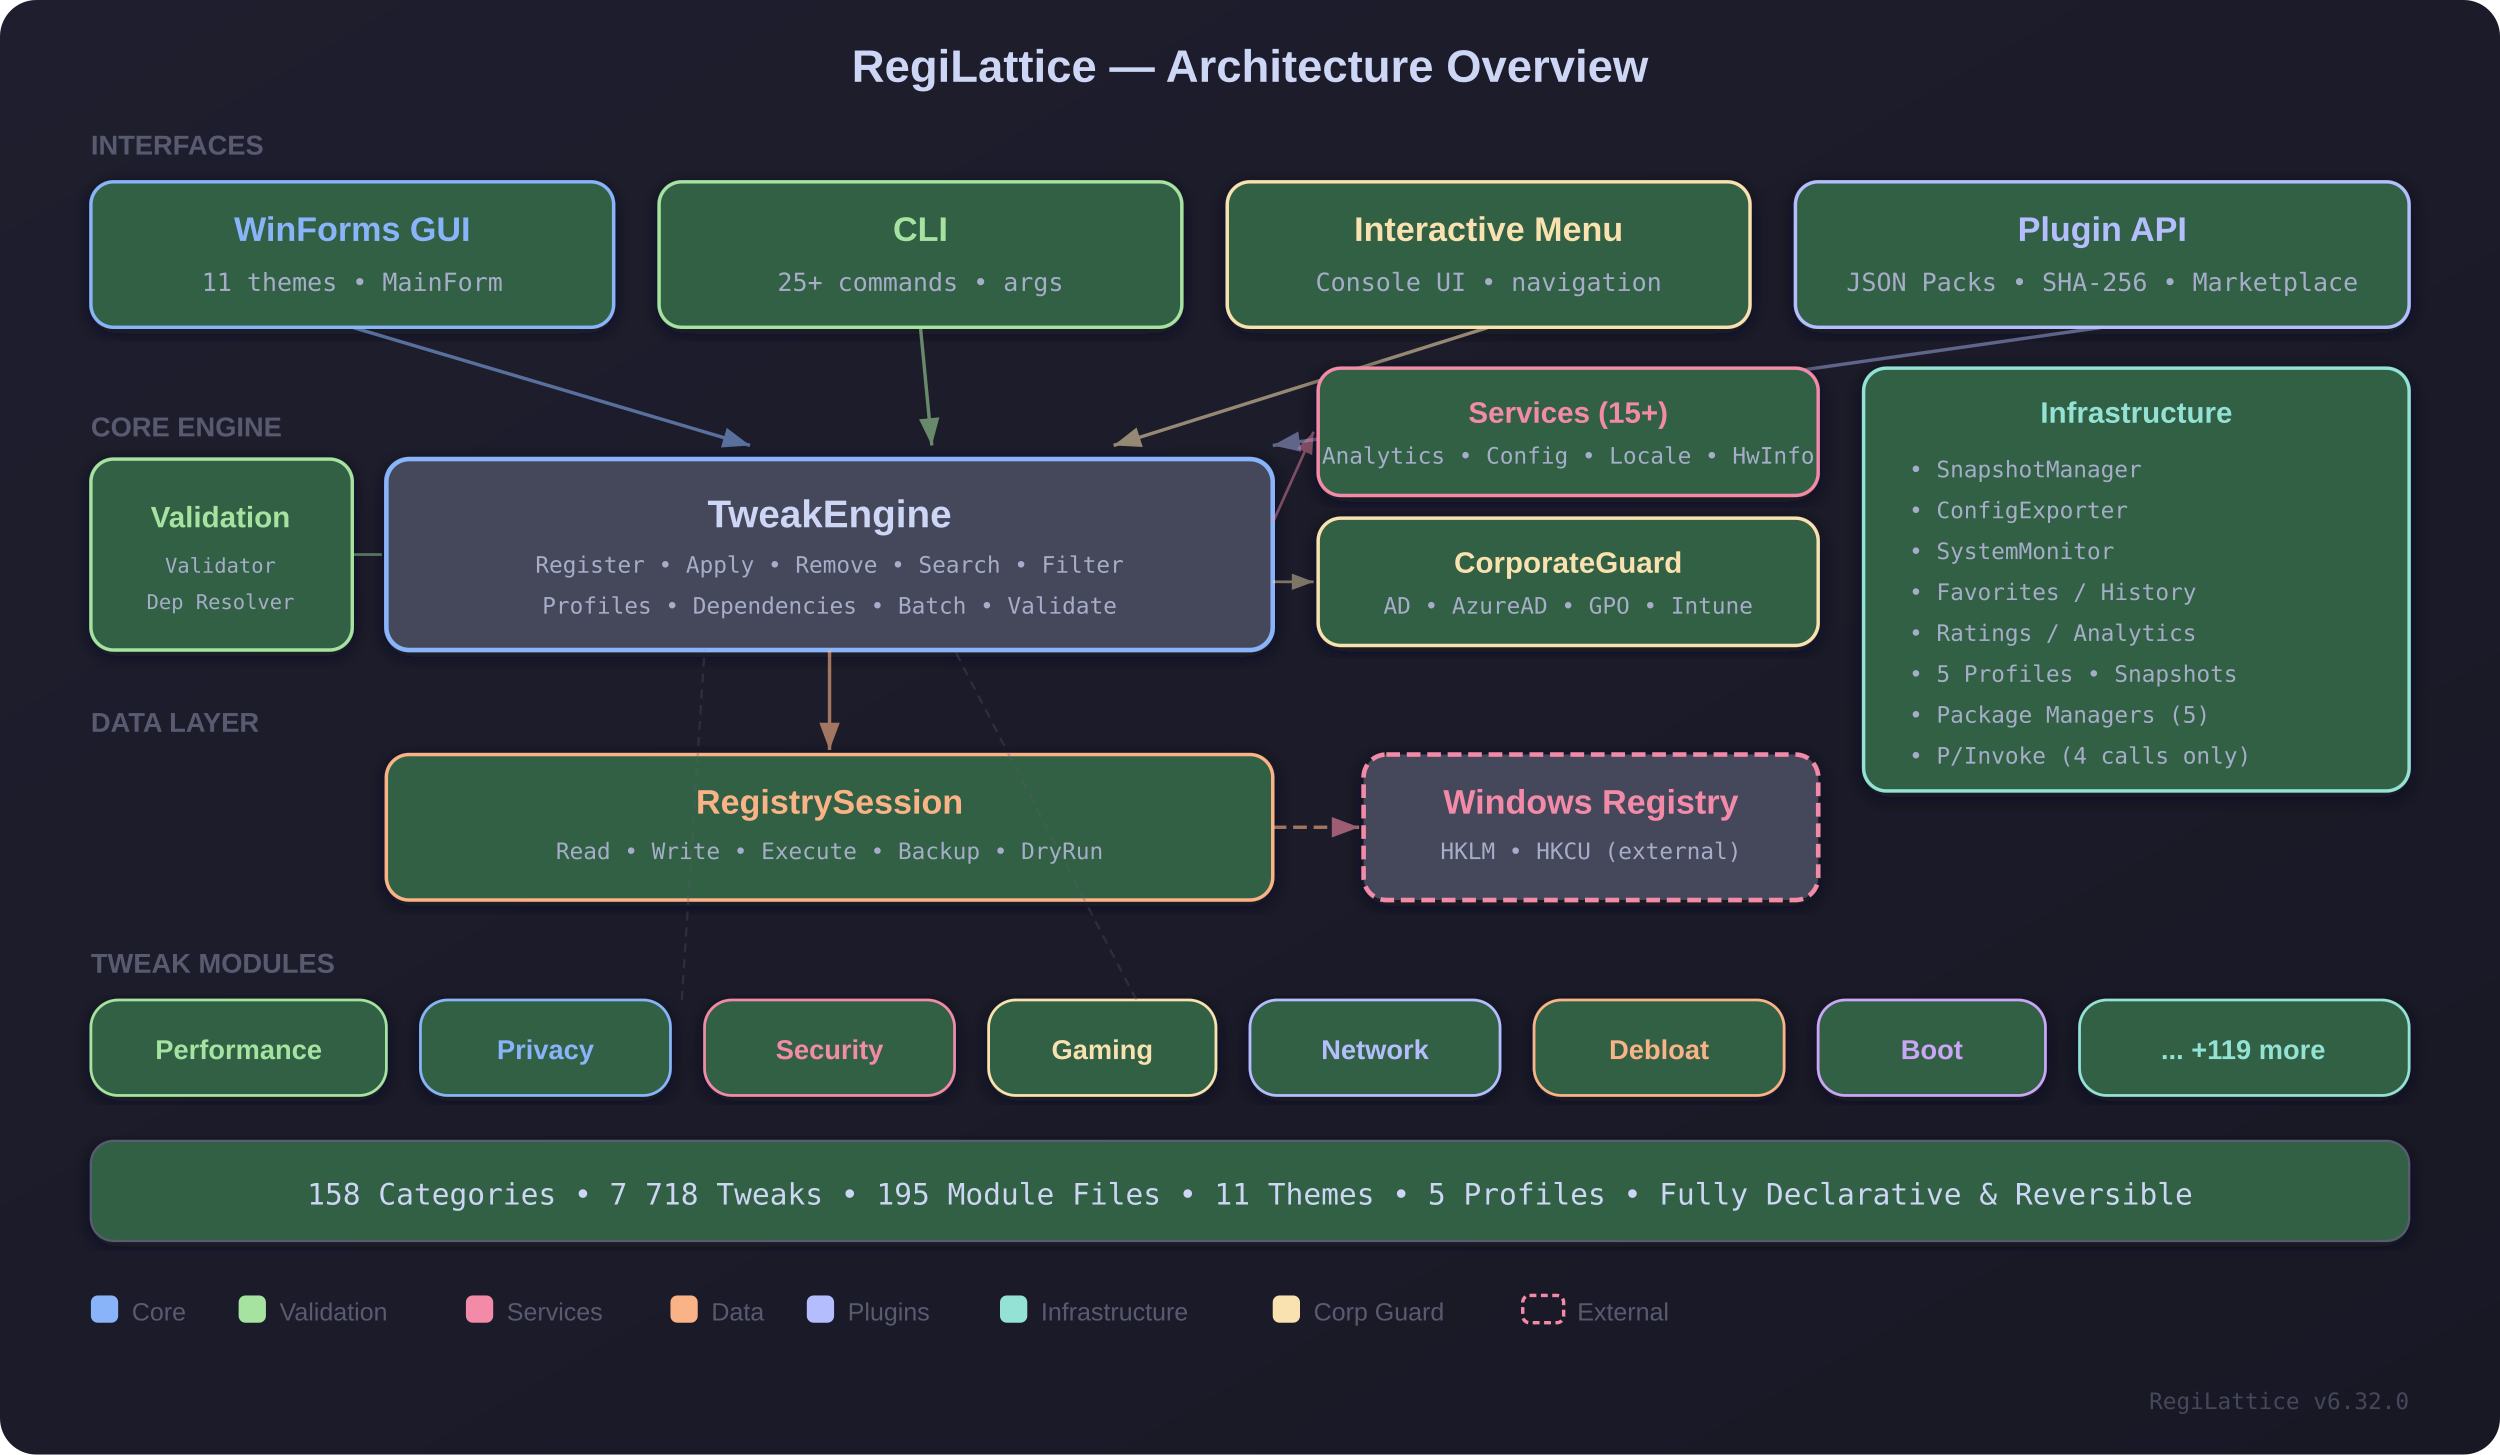
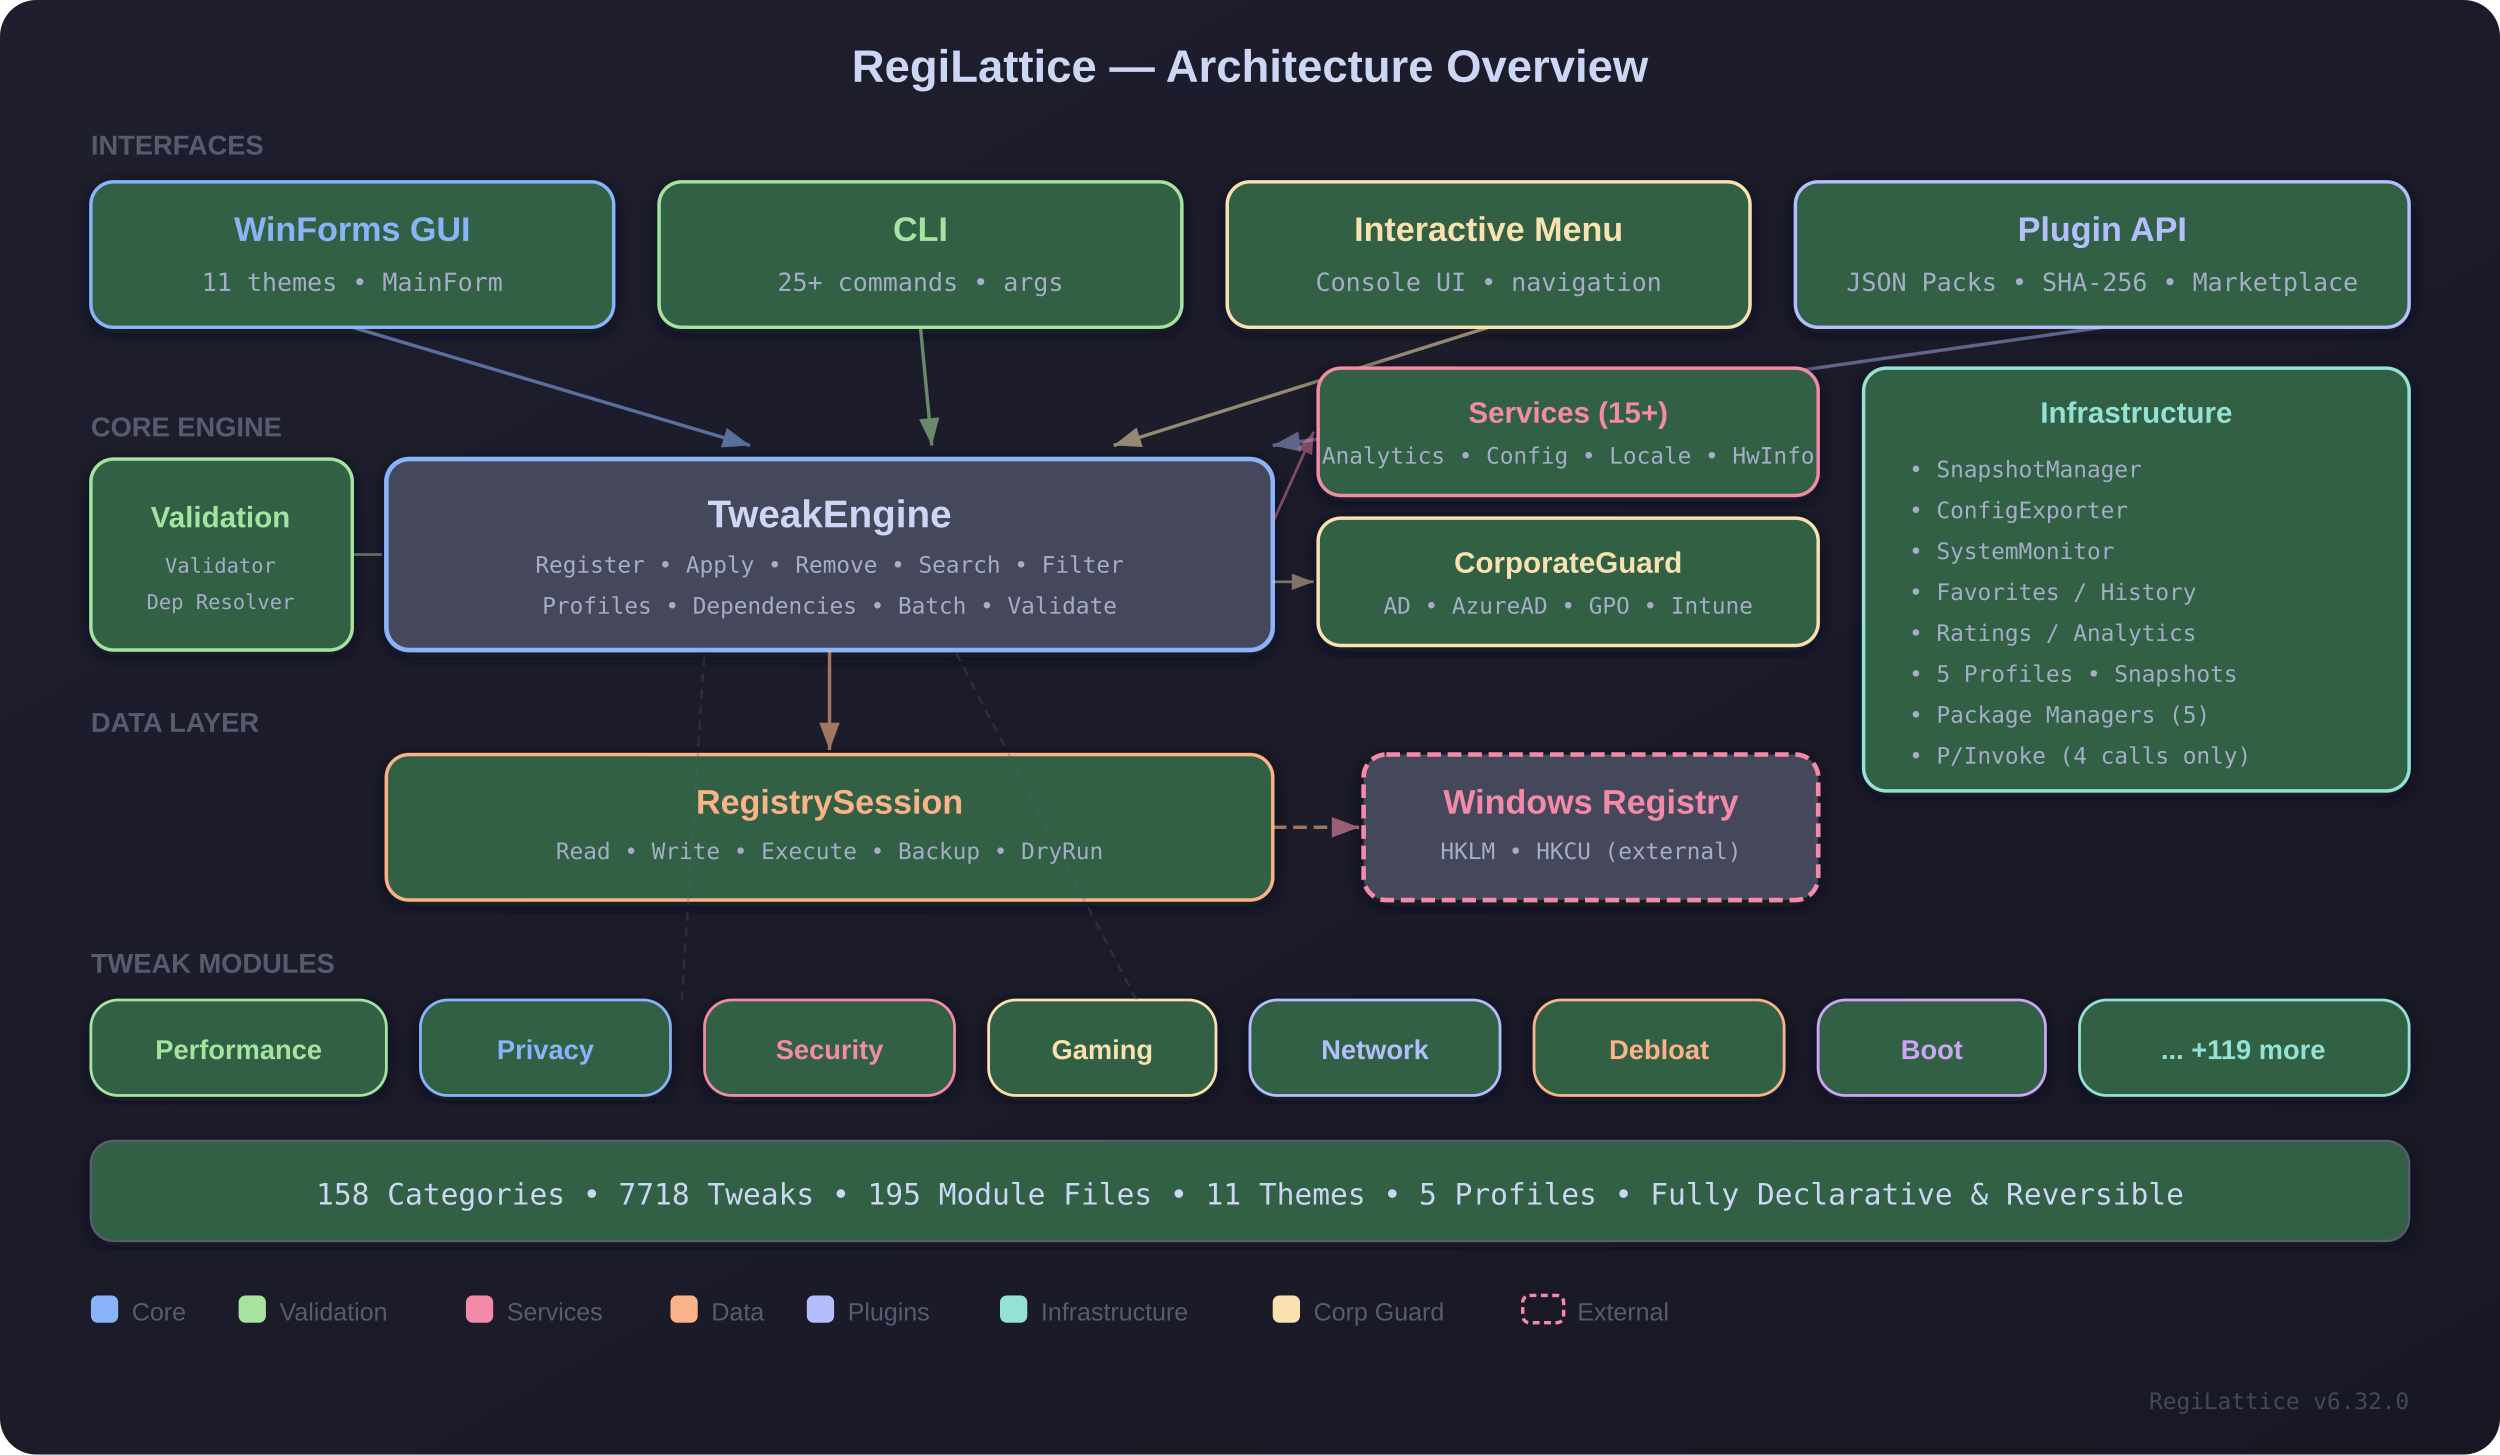
<svg xmlns="http://www.w3.org/2000/svg" width="1100" height="640" viewBox="0 0 1100 640">
  <defs>
    <linearGradient id="bgGrad" x1="0%" y1="0%" x2="100%" y2="100%">
      <stop offset="0%" style="stop-color:#1e1e2e" />
      <stop offset="100%" style="stop-color:#181825" />
    </linearGradient>
    <filter id="shadow">
      <feDropShadow dx="0" dy="2" stdDeviation="4" flood-color="#11111b" flood-opacity="0.6" />
    </filter>
    <marker id="arrowBlue" markerWidth="8" markerHeight="6" refX="8" refY="3" orient="auto">
      <polygon points="0 0, 8 3, 0 6" fill="#89b4fa" />
    </marker>
    <marker id="arrowGreen" markerWidth="8" markerHeight="6" refX="8" refY="3" orient="auto">
      <polygon points="0 0, 8 3, 0 6" fill="#a6e3a1" />
    </marker>
    <marker id="arrowPink" markerWidth="8" markerHeight="6" refX="8" refY="3" orient="auto">
      <polygon points="0 0, 8 3, 0 6" fill="#f38ba8" />
    </marker>
    <marker id="arrowYellow" markerWidth="8" markerHeight="6" refX="8" refY="3" orient="auto">
      <polygon points="0 0, 8 3, 0 6" fill="#f9e2af" />
    </marker>
    <marker id="arrowOrange" markerWidth="8" markerHeight="6" refX="8" refY="3" orient="auto">
      <polygon points="0 0, 8 3, 0 6" fill="#fab387" />
    </marker>
    <marker id="arrowLav" markerWidth="8" markerHeight="6" refX="8" refY="3" orient="auto">
      <polygon points="0 0, 8 3, 0 6" fill="#b4befe" />
    </marker>
  </defs>
  <rect width="1100" height="640" fill="url(#bgGrad)" rx="16" />
  <text x="550" y="36" text-anchor="middle" font-family="'Segoe UI', Arial, sans-serif" font-weight="700" font-size="20" fill="#cdd6f4">RegiLattice — Architecture Overview</text>
  <text x="40" y="68" font-family="'Segoe UI', Arial, sans-serif" font-weight="600" font-size="12" fill="#585b70">INTERFACES</text>
  <g filter="url(#shadow)">
    <rect x="40" y="80" width="230" height="64" rx="10" fill="#316044" stroke="#89b4fa" stroke-width="1.5" />
    <text x="155" y="106" text-anchor="middle" font-family="'Segoe UI', Arial, sans-serif" font-weight="700" font-size="15" fill="#89b4fa">WinForms GUI</text>
    <text x="155" y="128" text-anchor="middle" font-family="'Cascadia Code', monospace" font-size="11" fill="#a6adc8">11 themes • MainForm</text>
  </g>
  <g filter="url(#shadow)">
    <rect x="290" y="80" width="230" height="64" rx="10" fill="#316044" stroke="#a6e3a1" stroke-width="1.5" />
    <text x="405" y="106" text-anchor="middle" font-family="'Segoe UI', Arial, sans-serif" font-weight="700" font-size="15" fill="#a6e3a1">CLI</text>
    <text x="405" y="128" text-anchor="middle" font-family="'Cascadia Code', monospace" font-size="11" fill="#a6adc8">25+ commands • args</text>
  </g>
  <g filter="url(#shadow)">
    <rect x="540" y="80" width="230" height="64" rx="10" fill="#316044" stroke="#f9e2af" stroke-width="1.5" />
    <text x="655" y="106" text-anchor="middle" font-family="'Segoe UI', Arial, sans-serif" font-weight="700" font-size="15" fill="#f9e2af">Interactive Menu</text>
    <text x="655" y="128" text-anchor="middle" font-family="'Cascadia Code', monospace" font-size="11" fill="#a6adc8">Console UI • navigation</text>
  </g>
  <g filter="url(#shadow)">
    <rect x="790" y="80" width="270" height="64" rx="10" fill="#316044" stroke="#b4befe" stroke-width="1.5" />
    <text x="925" y="106" text-anchor="middle" font-family="'Segoe UI', Arial, sans-serif" font-weight="700" font-size="15" fill="#b4befe">Plugin API</text>
    <text x="925" y="128" text-anchor="middle" font-family="'Cascadia Code', monospace" font-size="11" fill="#a6adc8">JSON Packs • SHA-256 • Marketplace</text>
  </g>
  <line x1="155" y1="144" x2="330" y2="196" stroke="#89b4fa" stroke-width="1.5" marker-end="url(#arrowBlue)" opacity="0.55" />
  <line x1="405" y1="144" x2="410" y2="196" stroke="#a6e3a1" stroke-width="1.5" marker-end="url(#arrowGreen)" opacity="0.55" />
  <line x1="655" y1="144" x2="490" y2="196" stroke="#f9e2af" stroke-width="1.5" marker-end="url(#arrowYellow)" opacity="0.55" />
  <line x1="925" y1="144" x2="560" y2="196" stroke="#b4befe" stroke-width="1.5" marker-end="url(#arrowLav)" opacity="0.45" />
  <text x="40" y="192" font-family="'Segoe UI', Arial, sans-serif" font-weight="600" font-size="12" fill="#585b70">CORE ENGINE</text>
  <g filter="url(#shadow)">
    <rect x="170" y="202" width="390" height="84" rx="10" fill="#45475a" stroke="#89b4fa" stroke-width="2" />
    <text x="365" y="232" text-anchor="middle" font-family="'Segoe UI', Arial, sans-serif" font-weight="800" font-size="17" fill="#cdd6f4">TweakEngine</text>
    <text x="365" y="252" text-anchor="middle" font-family="'Cascadia Code', monospace" font-size="10" fill="#a6adc8">Register • Apply • Remove • Search • Filter</text>
    <text x="365" y="270" text-anchor="middle" font-family="'Cascadia Code', monospace" font-size="10" fill="#a6adc8">Profiles • Dependencies • Batch • Validate</text>
  </g>
  <g filter="url(#shadow)">
    <rect x="40" y="202" width="115" height="84" rx="10" fill="#316044" stroke="#a6e3a1" stroke-width="1.5" />
    <text x="97" y="232" text-anchor="middle" font-family="'Segoe UI', Arial, sans-serif" font-weight="700" font-size="13" fill="#a6e3a1">Validation</text>
    <text x="97" y="252" text-anchor="middle" font-family="'Cascadia Code', monospace" font-size="9" fill="#a6adc8">Validator</text>
    <text x="97" y="268" text-anchor="middle" font-family="'Cascadia Code', monospace" font-size="9" fill="#a6adc8">Dep Resolver</text>
  </g>
  <g filter="url(#shadow)">
    <rect x="580" y="162" width="220" height="56" rx="10" fill="#316044" stroke="#f38ba8" stroke-width="1.5" />
    <text x="690" y="186" text-anchor="middle" font-family="'Segoe UI', Arial, sans-serif" font-weight="700" font-size="13" fill="#f38ba8">Services (15+)</text>
    <text x="690" y="204" text-anchor="middle" font-family="'Cascadia Code', monospace" font-size="10" fill="#a6adc8">Analytics • Config • Locale • HwInfo</text>
  </g>
  <g filter="url(#shadow)">
    <rect x="580" y="228" width="220" height="56" rx="10" fill="#316044" stroke="#f9e2af" stroke-width="1.5" />
    <text x="690" y="252" text-anchor="middle" font-family="'Segoe UI', Arial, sans-serif" font-weight="700" font-size="13" fill="#f9e2af">CorporateGuard</text>
    <text x="690" y="270" text-anchor="middle" font-family="'Cascadia Code', monospace" font-size="10" fill="#a6adc8">AD • AzureAD • GPO • Intune</text>
  </g>
  <g filter="url(#shadow)">
    <rect x="820" y="162" width="240" height="186" rx="10" fill="#316044" stroke="#94e2d5" stroke-width="1.5" />
    <text x="940" y="186" text-anchor="middle" font-family="'Segoe UI', Arial, sans-serif" font-weight="700" font-size="13" fill="#94e2d5">Infrastructure</text>
    <text x="840" y="210" font-family="'Cascadia Code', monospace" font-size="10" fill="#a6adc8">• SnapshotManager</text>
    <text x="840" y="228" font-family="'Cascadia Code', monospace" font-size="10" fill="#a6adc8">• ConfigExporter</text>
    <text x="840" y="246" font-family="'Cascadia Code', monospace" font-size="10" fill="#a6adc8">• SystemMonitor</text>
    <text x="840" y="264" font-family="'Cascadia Code', monospace" font-size="10" fill="#a6adc8">• Favorites / History</text>
    <text x="840" y="282" font-family="'Cascadia Code', monospace" font-size="10" fill="#a6adc8">• Ratings / Analytics</text>
    <text x="840" y="300" font-family="'Cascadia Code', monospace" font-size="10" fill="#a6adc8">• 5 Profiles • Snapshots</text>
    <text x="840" y="318" font-family="'Cascadia Code', monospace" font-size="10" fill="#a6adc8">• Package Managers (5)</text>
    <text x="840" y="336" font-family="'Cascadia Code', monospace" font-size="10" fill="#a6adc8">• P/Invoke (4 calls only)</text>
  </g>
  <line x1="560" y1="230" x2="578" y2="190" stroke="#f38ba8" stroke-width="1.2" marker-end="url(#arrowPink)" opacity="0.45" />
  <line x1="560" y1="256" x2="578" y2="256" stroke="#f9e2af" stroke-width="1.2" marker-end="url(#arrowYellow)" opacity="0.45" />
  <line x1="155" y1="244" x2="168" y2="244" stroke="#a6e3a1" stroke-width="1.2" opacity="0.45" />
  <text x="40" y="322" font-family="'Segoe UI', Arial, sans-serif" font-weight="600" font-size="12" fill="#585b70">DATA LAYER</text>
  <g filter="url(#shadow)">
    <rect x="170" y="332" width="390" height="64" rx="10" fill="#316044" stroke="#fab387" stroke-width="1.5" />
    <text x="365" y="358" text-anchor="middle" font-family="'Segoe UI', Arial, sans-serif" font-weight="700" font-size="15" fill="#fab387">RegistrySession</text>
    <text x="365" y="378" text-anchor="middle" font-family="'Cascadia Code', monospace" font-size="10" fill="#a6adc8">Read • Write • Execute • Backup • DryRun</text>
  </g>
  <g filter="url(#shadow)">
    <rect x="600" y="332" width="200" height="64" rx="10" fill="#45475a" stroke="#f38ba8" stroke-width="2" stroke-dasharray="6,3" />
    <text x="700" y="358" text-anchor="middle" font-family="'Segoe UI', Arial, sans-serif" font-weight="700" font-size="15" fill="#f38ba8">Windows Registry</text>
    <text x="700" y="378" text-anchor="middle" font-family="'Cascadia Code', monospace" font-size="10" fill="#a6adc8">HKLM • HKCU (external)</text>
  </g>
  <line x1="365" y1="286" x2="365" y2="330" stroke="#fab387" stroke-width="1.5" marker-end="url(#arrowOrange)" opacity="0.6" />
  <line x1="560" y1="364" x2="598" y2="364" stroke="#fab387" stroke-width="1.5" stroke-dasharray="6,3" marker-end="url(#arrowPink)" opacity="0.6" />
  <text x="40" y="428" font-family="'Segoe UI', Arial, sans-serif" font-weight="600" font-size="12" fill="#585b70">TWEAK MODULES</text>
  <g filter="url(#shadow)">
    <rect x="40" y="440" width="130" height="42" rx="12" fill="#316044" stroke="#a6e3a1" stroke-width="1.2" />
    <text x="105" y="466" text-anchor="middle" font-family="'Segoe UI', Arial, sans-serif" font-weight="600" font-size="12" fill="#a6e3a1">Performance</text>
  </g>
  <g filter="url(#shadow)">
    <rect x="185" y="440" width="110" height="42" rx="12" fill="#316044" stroke="#89b4fa" stroke-width="1.2" />
    <text x="240" y="466" text-anchor="middle" font-family="'Segoe UI', Arial, sans-serif" font-weight="600" font-size="12" fill="#89b4fa">Privacy</text>
  </g>
  <g filter="url(#shadow)">
    <rect x="310" y="440" width="110" height="42" rx="12" fill="#316044" stroke="#f38ba8" stroke-width="1.2" />
    <text x="365" y="466" text-anchor="middle" font-family="'Segoe UI', Arial, sans-serif" font-weight="600" font-size="12" fill="#f38ba8">Security</text>
  </g>
  <g filter="url(#shadow)">
    <rect x="435" y="440" width="100" height="42" rx="12" fill="#316044" stroke="#f9e2af" stroke-width="1.2" />
    <text x="485" y="466" text-anchor="middle" font-family="'Segoe UI', Arial, sans-serif" font-weight="600" font-size="12" fill="#f9e2af">Gaming</text>
  </g>
  <g filter="url(#shadow)">
    <rect x="550" y="440" width="110" height="42" rx="12" fill="#316044" stroke="#b4befe" stroke-width="1.2" />
    <text x="605" y="466" text-anchor="middle" font-family="'Segoe UI', Arial, sans-serif" font-weight="600" font-size="12" fill="#b4befe">Network</text>
  </g>
  <g filter="url(#shadow)">
    <rect x="675" y="440" width="110" height="42" rx="12" fill="#316044" stroke="#fab387" stroke-width="1.2" />
    <text x="730" y="466" text-anchor="middle" font-family="'Segoe UI', Arial, sans-serif" font-weight="600" font-size="12" fill="#fab387">Debloat</text>
  </g>
  <g filter="url(#shadow)">
    <rect x="800" y="440" width="100" height="42" rx="12" fill="#316044" stroke="#cba6f7" stroke-width="1.2" />
    <text x="850" y="466" text-anchor="middle" font-family="'Segoe UI', Arial, sans-serif" font-weight="600" font-size="12" fill="#cba6f7">Boot</text>
  </g>
  <g filter="url(#shadow)">
    <rect x="915" y="440" width="145" height="42" rx="12" fill="#316044" stroke="#94e2d5" stroke-width="1.2" />
    <text x="987" y="466" text-anchor="middle" font-family="'Segoe UI', Arial, sans-serif" font-weight="600" font-size="12" fill="#94e2d5">... +119 more</text>
  </g>
  <line x1="300" y1="440" x2="310" y2="286" stroke="#585b70" stroke-width="1" stroke-dasharray="4 3" opacity="0.3" />
  <line x1="500" y1="440" x2="420" y2="286" stroke="#585b70" stroke-width="1" stroke-dasharray="4 3" opacity="0.3" />
  <g filter="url(#shadow)">
    <rect x="40" y="502" width="1020" height="44" rx="10" fill="#316044" stroke="#585b70" stroke-width="1" />
-     <text x="550" y="530" text-anchor="middle" font-family="'Cascadia Code', monospace" font-size="13" fill="#cdd6f4">158 Categories • 7 718 Tweaks • 195 Module Files • 11 Themes • 5 Profiles • Fully Declarative &amp; Reversible</text>
+     <text x="550" y="530" text-anchor="middle" font-family="'Cascadia Code', monospace" font-size="13" fill="#cdd6f4">158 Categories • 7718 Tweaks • 195 Module Files • 11 Themes • 5 Profiles • Fully Declarative &amp; Reversible</text>
  </g>
  <g transform="translate(40, 570)" font-family="'Segoe UI', Arial, sans-serif" font-size="11" fill="#585b70">
    <rect x="0" y="0" width="12" height="12" rx="3" fill="#89b4fa" />
    <text x="18" y="11">Core</text>
    <rect x="65" y="0" width="12" height="12" rx="3" fill="#a6e3a1" />
    <text x="83" y="11">Validation</text>
    <rect x="165" y="0" width="12" height="12" rx="3" fill="#f38ba8" />
    <text x="183" y="11">Services</text>
    <rect x="255" y="0" width="12" height="12" rx="3" fill="#fab387" />
    <text x="273" y="11">Data</text>
    <rect x="315" y="0" width="12" height="12" rx="3" fill="#b4befe" />
    <text x="333" y="11">Plugins</text>
    <rect x="400" y="0" width="12" height="12" rx="3" fill="#94e2d5" />
    <text x="418" y="11">Infrastructure</text>
    <rect x="520" y="0" width="12" height="12" rx="3" fill="#f9e2af" />
    <text x="538" y="11">Corp Guard</text>
    <rect x="630" y="0" width="18" height="12" rx="3" fill="none" stroke="#f38ba8" stroke-width="1.5" stroke-dasharray="3,2" />
    <text x="654" y="11">External</text>
  </g>
  <text x="1060" y="620" text-anchor="end" font-family="'Cascadia Code', monospace" font-size="10" fill="#45475a">RegiLattice v6.32.0</text>
</svg>
